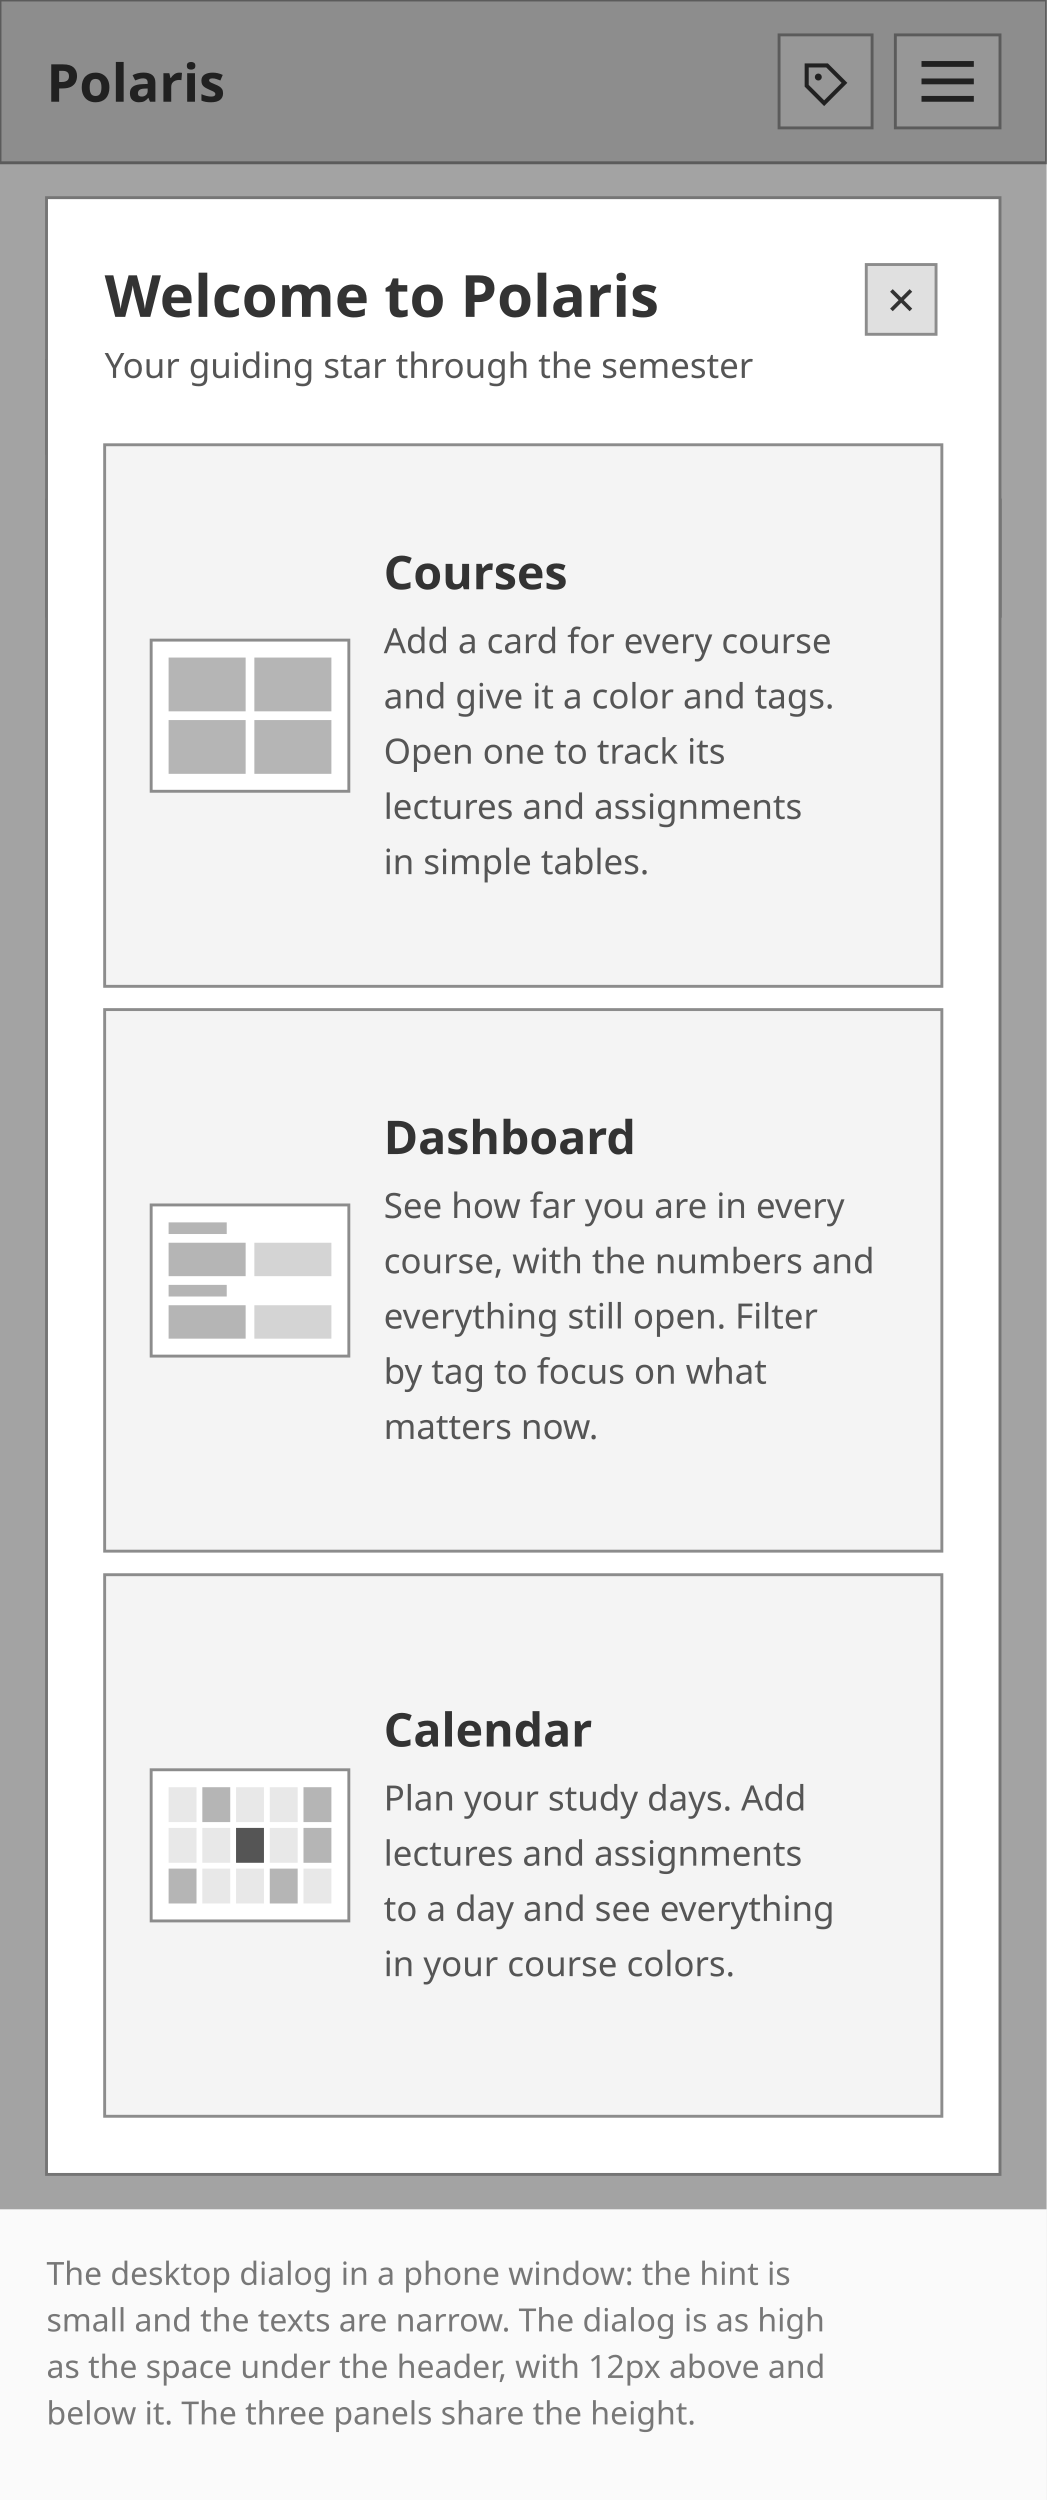
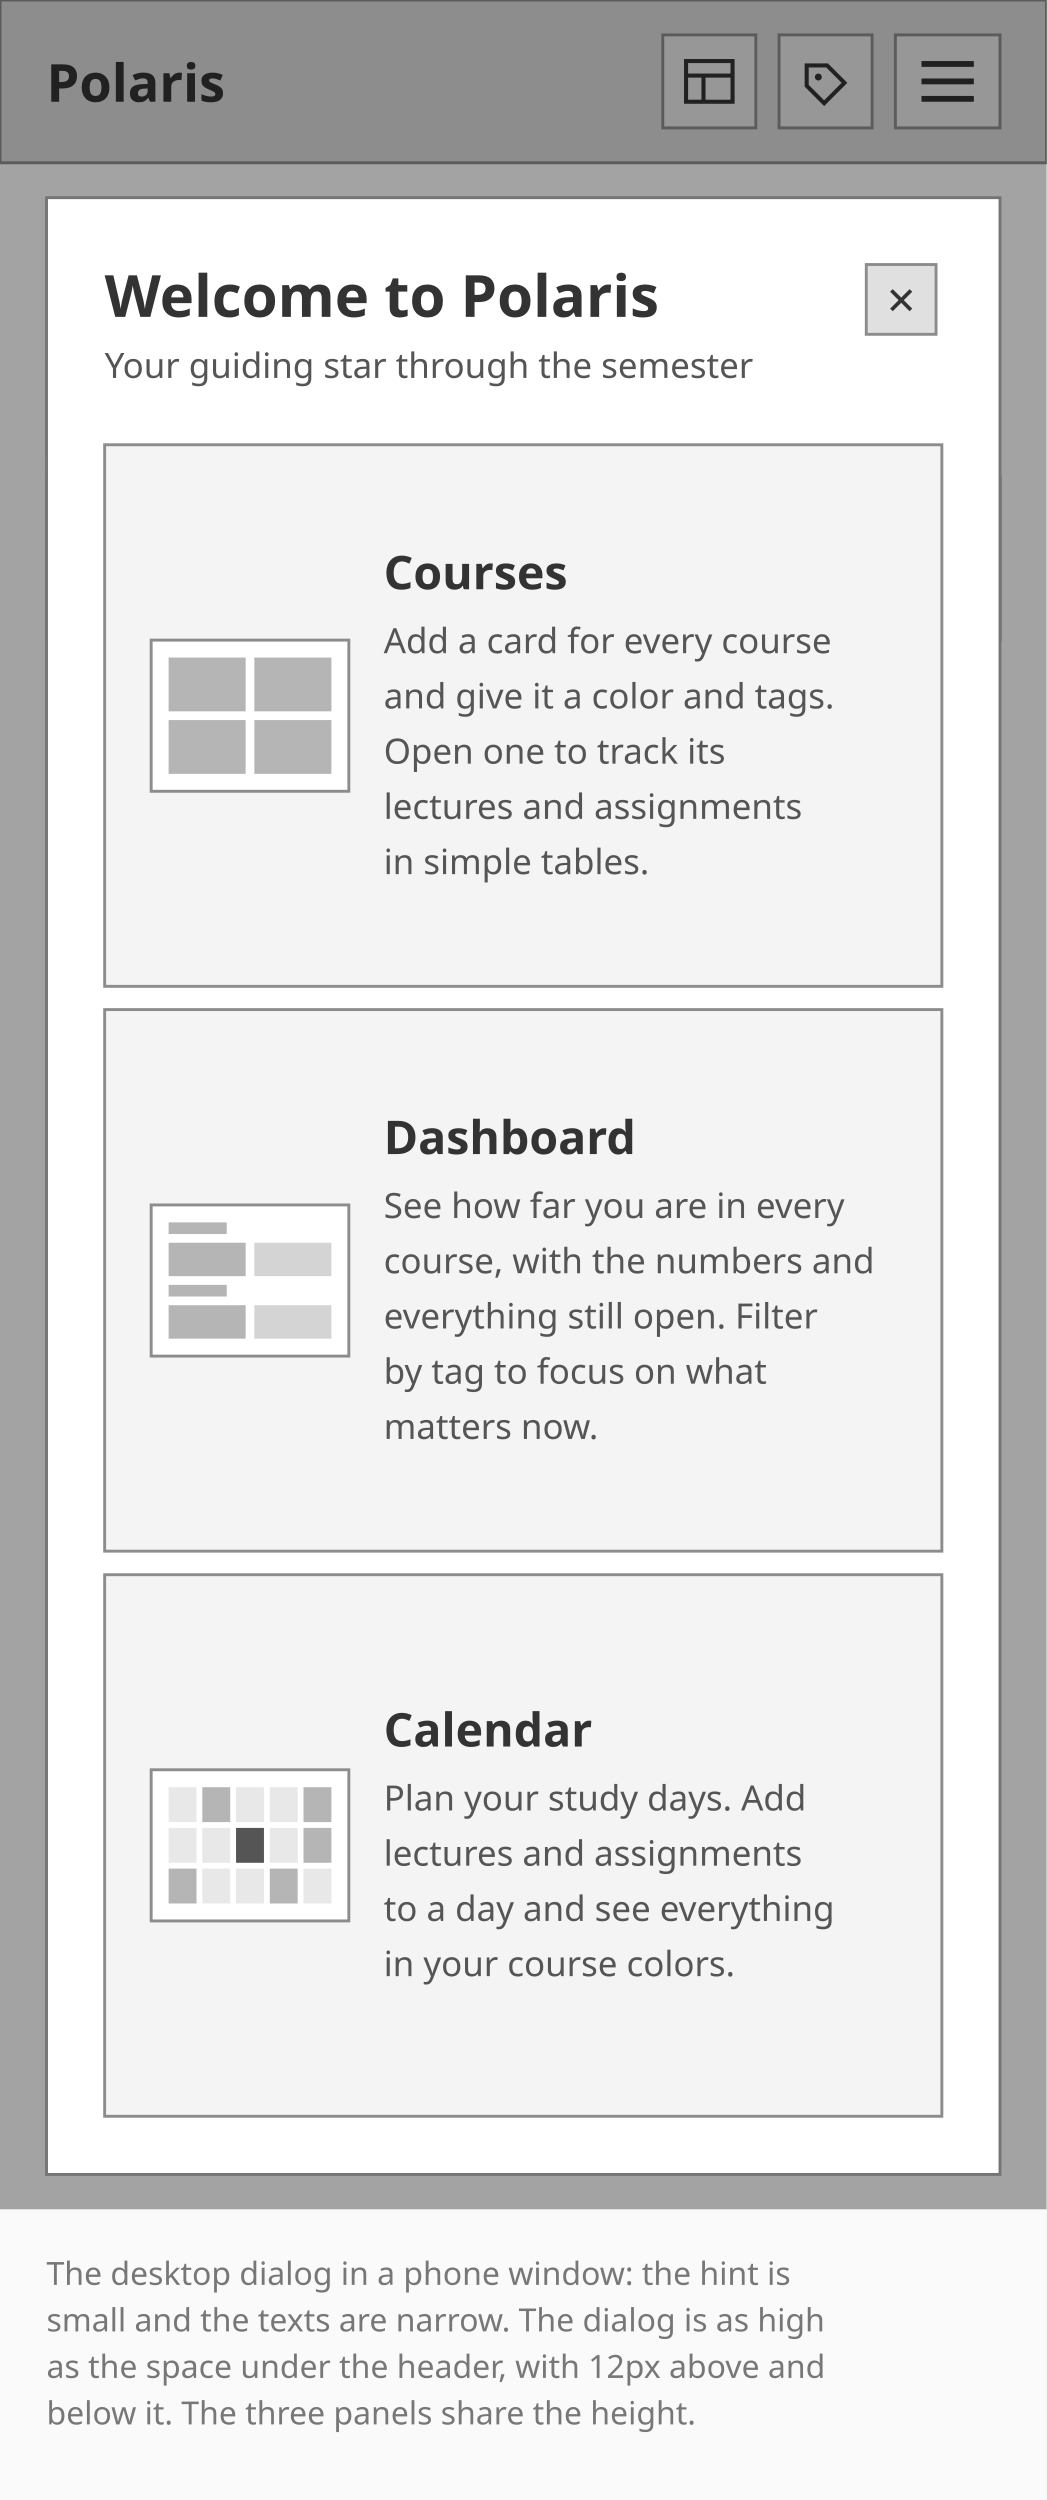
<svg xmlns="http://www.w3.org/2000/svg" viewBox="0 0 360 860" width="360" height="860" font-family="sans-serif">
  <rect x="0" y="0" width="360" height="860" fill="#fafafa" stroke="none" />
  <rect x="0" y="0" width="360" height="56" fill="#d9d9d9" stroke="#8c8c8c" />
  <text x="16" y="35" font-size="18" text-anchor="start" font-weight="bold" fill="#333">Polaris</text>
+   <rect x="228" y="12" width="32" height="32" fill="#e8e8e8" stroke="#8c8c8c" />
+   <rect x="236" y="21" width="16" height="14" fill="none" stroke="#333" stroke-width="1.4" />
+   <line x1="236" y1="26" x2="252" y2="26" stroke="#333" stroke-width="1.4" />
+   <line x1="242" y1="26" x2="242" y2="35" stroke="#333" stroke-width="1.4" />
  <rect x="268" y="12" width="32" height="32" fill="#e8e8e8" stroke="#8c8c8c" />
  <path d="M277.5 22.5h7l6 6-7 7-6-6z" fill="none" stroke="#333" stroke-width="1.4" />
  <circle cx="281.5" cy="26.5" r="1.2" fill="#333" />
  <rect x="308" y="12" width="36" height="32" fill="#e8e8e8" stroke="#8c8c8c" />
  <line x1="317" y1="22" x2="335" y2="22" stroke="#333" stroke-width="2" />
  <line x1="317" y1="28" x2="335" y2="28" stroke="#333" stroke-width="2" />
  <line x1="317" y1="34" x2="335" y2="34" stroke="#333" stroke-width="2" />
  <text x="16" y="108" font-size="26" text-anchor="start" font-weight="bold" fill="#333">Courses</text>
  <rect x="16" y="124" width="120" height="32" fill="#e8e8e8" stroke="#757575" />
  <text x="76" y="145" font-size="13" text-anchor="middle" font-weight="normal" fill="#333">Tags  ▾</text>
-   <rect x="16" y="172" width="280" height="40" fill="#ffffff" stroke="#757575" />
-   <text x="30" y="197" font-size="14" text-anchor="start" font-weight="normal" fill="#999">Title of a new course</text>
-   <rect x="304" y="172" width="40" height="40" fill="#d0d0d0" stroke="#8c8c8c" />
-   <text x="324" y="197" font-size="20" text-anchor="middle" font-weight="normal" fill="#333">+</text>
+   <rect x="16" y="164" width="328" height="56" fill="#f4f4f4" stroke="#8c8c8c" />
+   <rect x="24" y="172" width="216" height="40" fill="#ffffff" stroke="#757575" />
+   <text x="38" y="197" font-size="14" text-anchor="start" font-weight="normal" fill="#999">Title of a new course</text>
+   <rect x="248" y="172" width="40" height="40" fill="#e8e8e8" stroke="#8c8c8c" />
+   <text x="268" y="197" font-size="16" text-anchor="middle" font-weight="normal" fill="#333">▾</text>
+   <rect x="296" y="172" width="40" height="40" fill="#d0d0d0" stroke="#8c8c8c" />
+   <text x="316" y="197" font-size="20" text-anchor="middle" font-weight="normal" fill="#333">+</text>
  <rect x="0" y="0" width="360" height="760" fill="#000000" stroke="none" opacity="0.35" />
  <rect x="16" y="68" width="328" height="680" fill="#ffffff" stroke="#757575" />
  <text x="36" y="109" font-size="20" text-anchor="start" font-weight="bold" fill="#333">Welcome to Polaris</text>
  <text x="36" y="130" font-size="12" text-anchor="start" font-weight="normal" fill="#555">Your guiding star through the semester</text>
  <rect x="298" y="91" width="24" height="24" fill="#e0e0e0" stroke="#8c8c8c" />
  <text x="310" y="108" font-size="13" text-anchor="middle" font-weight="normal" fill="#333">✕</text>
  <rect x="36" y="153" width="288" height="186.3" fill="#f4f4f4" stroke="#8c8c8c" />
  <rect x="52" y="220.2" width="68" height="52" fill="#ffffff" stroke="#8c8c8c" />
  <rect x="58" y="226.2" width="26.5" height="18.5" fill="#b5b5b5" stroke="none" />
  <rect x="87.5" y="226.2" width="26.5" height="18.5" fill="#b5b5b5" stroke="none" />
  <rect x="58" y="247.7" width="26.5" height="18.5" fill="#b5b5b5" stroke="none" />
  <rect x="87.5" y="247.7" width="26.5" height="18.5" fill="#b5b5b5" stroke="none" />
  <text x="132" y="202.7" font-size="16" text-anchor="start" font-weight="bold" fill="#333">Courses</text>
  <text x="132" y="224.7" font-size="12" text-anchor="start" font-weight="normal" fill="#555">Add a card for every course</text>
  <text x="132" y="243.7" font-size="12" text-anchor="start" font-weight="normal" fill="#555">and give it a color and tags.</text>
  <text x="132" y="262.7" font-size="12" text-anchor="start" font-weight="normal" fill="#555">Open one to track its</text>
  <text x="132" y="281.7" font-size="12" text-anchor="start" font-weight="normal" fill="#555">lectures and assignments</text>
  <text x="132" y="300.7" font-size="12" text-anchor="start" font-weight="normal" fill="#555">in simple tables.</text>
  <rect x="36" y="347.3" width="288" height="186.3" fill="#f4f4f4" stroke="#8c8c8c" />
  <rect x="52" y="414.5" width="68" height="52" fill="#ffffff" stroke="#8c8c8c" />
  <rect x="58" y="420.5" width="20" height="4" fill="#b5b5b5" stroke="none" />
  <rect x="58" y="427.5" width="26.5" height="11.5" fill="#b5b5b5" stroke="none" />
  <rect x="87.5" y="427.5" width="26.5" height="11.5" fill="#d4d4d4" stroke="none" />
  <rect x="58" y="442" width="20" height="4" fill="#b5b5b5" stroke="none" />
  <rect x="58" y="449" width="26.5" height="11.5" fill="#b5b5b5" stroke="none" />
  <rect x="87.5" y="449" width="26.5" height="11.5" fill="#d4d4d4" stroke="none" />
  <text x="132" y="397" font-size="16" text-anchor="start" font-weight="bold" fill="#333">Dashboard</text>
  <text x="132" y="419" font-size="12" text-anchor="start" font-weight="normal" fill="#555">See how far you are in every</text>
  <text x="132" y="438" font-size="12" text-anchor="start" font-weight="normal" fill="#555">course, with the numbers and</text>
  <text x="132" y="457" font-size="12" text-anchor="start" font-weight="normal" fill="#555">everything still open. Filter</text>
  <text x="132" y="476" font-size="12" text-anchor="start" font-weight="normal" fill="#555">by tag to focus on what</text>
  <text x="132" y="495" font-size="12" text-anchor="start" font-weight="normal" fill="#555">matters now.</text>
  <rect x="36" y="541.7" width="288" height="186.3" fill="#f4f4f4" stroke="#8c8c8c" />
  <rect x="52" y="608.8" width="68" height="52" fill="#ffffff" stroke="#8c8c8c" />
  <rect x="58" y="614.8" width="9.6" height="12" fill="#e8e8e8" stroke="none" />
  <rect x="69.6" y="614.8" width="9.6" height="12" fill="#b5b5b5" stroke="none" />
  <rect x="81.2" y="614.8" width="9.6" height="12" fill="#e8e8e8" stroke="none" />
  <rect x="92.8" y="614.8" width="9.6" height="12" fill="#e8e8e8" stroke="none" />
  <rect x="104.4" y="614.8" width="9.6" height="12" fill="#b5b5b5" stroke="none" />
  <rect x="58" y="628.8" width="9.6" height="12" fill="#e8e8e8" stroke="none" />
  <rect x="69.6" y="628.8" width="9.6" height="12" fill="#e8e8e8" stroke="none" />
  <rect x="81.2" y="628.8" width="9.6" height="12" fill="#555" stroke="none" />
  <rect x="92.8" y="628.8" width="9.6" height="12" fill="#e8e8e8" stroke="none" />
  <rect x="104.4" y="628.8" width="9.6" height="12" fill="#b5b5b5" stroke="none" />
  <rect x="58" y="642.8" width="9.6" height="12" fill="#b5b5b5" stroke="none" />
  <rect x="69.6" y="642.8" width="9.6" height="12" fill="#e8e8e8" stroke="none" />
  <rect x="81.2" y="642.8" width="9.6" height="12" fill="#e8e8e8" stroke="none" />
  <rect x="92.8" y="642.8" width="9.6" height="12" fill="#b5b5b5" stroke="none" />
  <rect x="104.4" y="642.8" width="9.6" height="12" fill="#e8e8e8" stroke="none" />
  <text x="132" y="600.8" font-size="16" text-anchor="start" font-weight="bold" fill="#333">Calendar</text>
  <text x="132" y="622.8" font-size="12" text-anchor="start" font-weight="normal" fill="#555">Plan your study days. Add</text>
  <text x="132" y="641.8" font-size="12" text-anchor="start" font-weight="normal" fill="#555">lectures and assignments</text>
  <text x="132" y="660.8" font-size="12" text-anchor="start" font-weight="normal" fill="#555">to a day and see everything</text>
  <text x="132" y="679.8" font-size="12" text-anchor="start" font-weight="normal" fill="#555">in your course colors.</text>
  <text x="16" y="786" font-size="11" text-anchor="start" font-weight="normal" fill="#777">The desktop dialog in a phone window: the hint is</text>
  <text x="16" y="802" font-size="11" text-anchor="start" font-weight="normal" fill="#777">small and the texts are narrow. The dialog is as high</text>
  <text x="16" y="818" font-size="11" text-anchor="start" font-weight="normal" fill="#777">as the space under the header, with 12px above and</text>
  <text x="16" y="834" font-size="11" text-anchor="start" font-weight="normal" fill="#777">below it. The three panels share the height.</text>
</svg>
